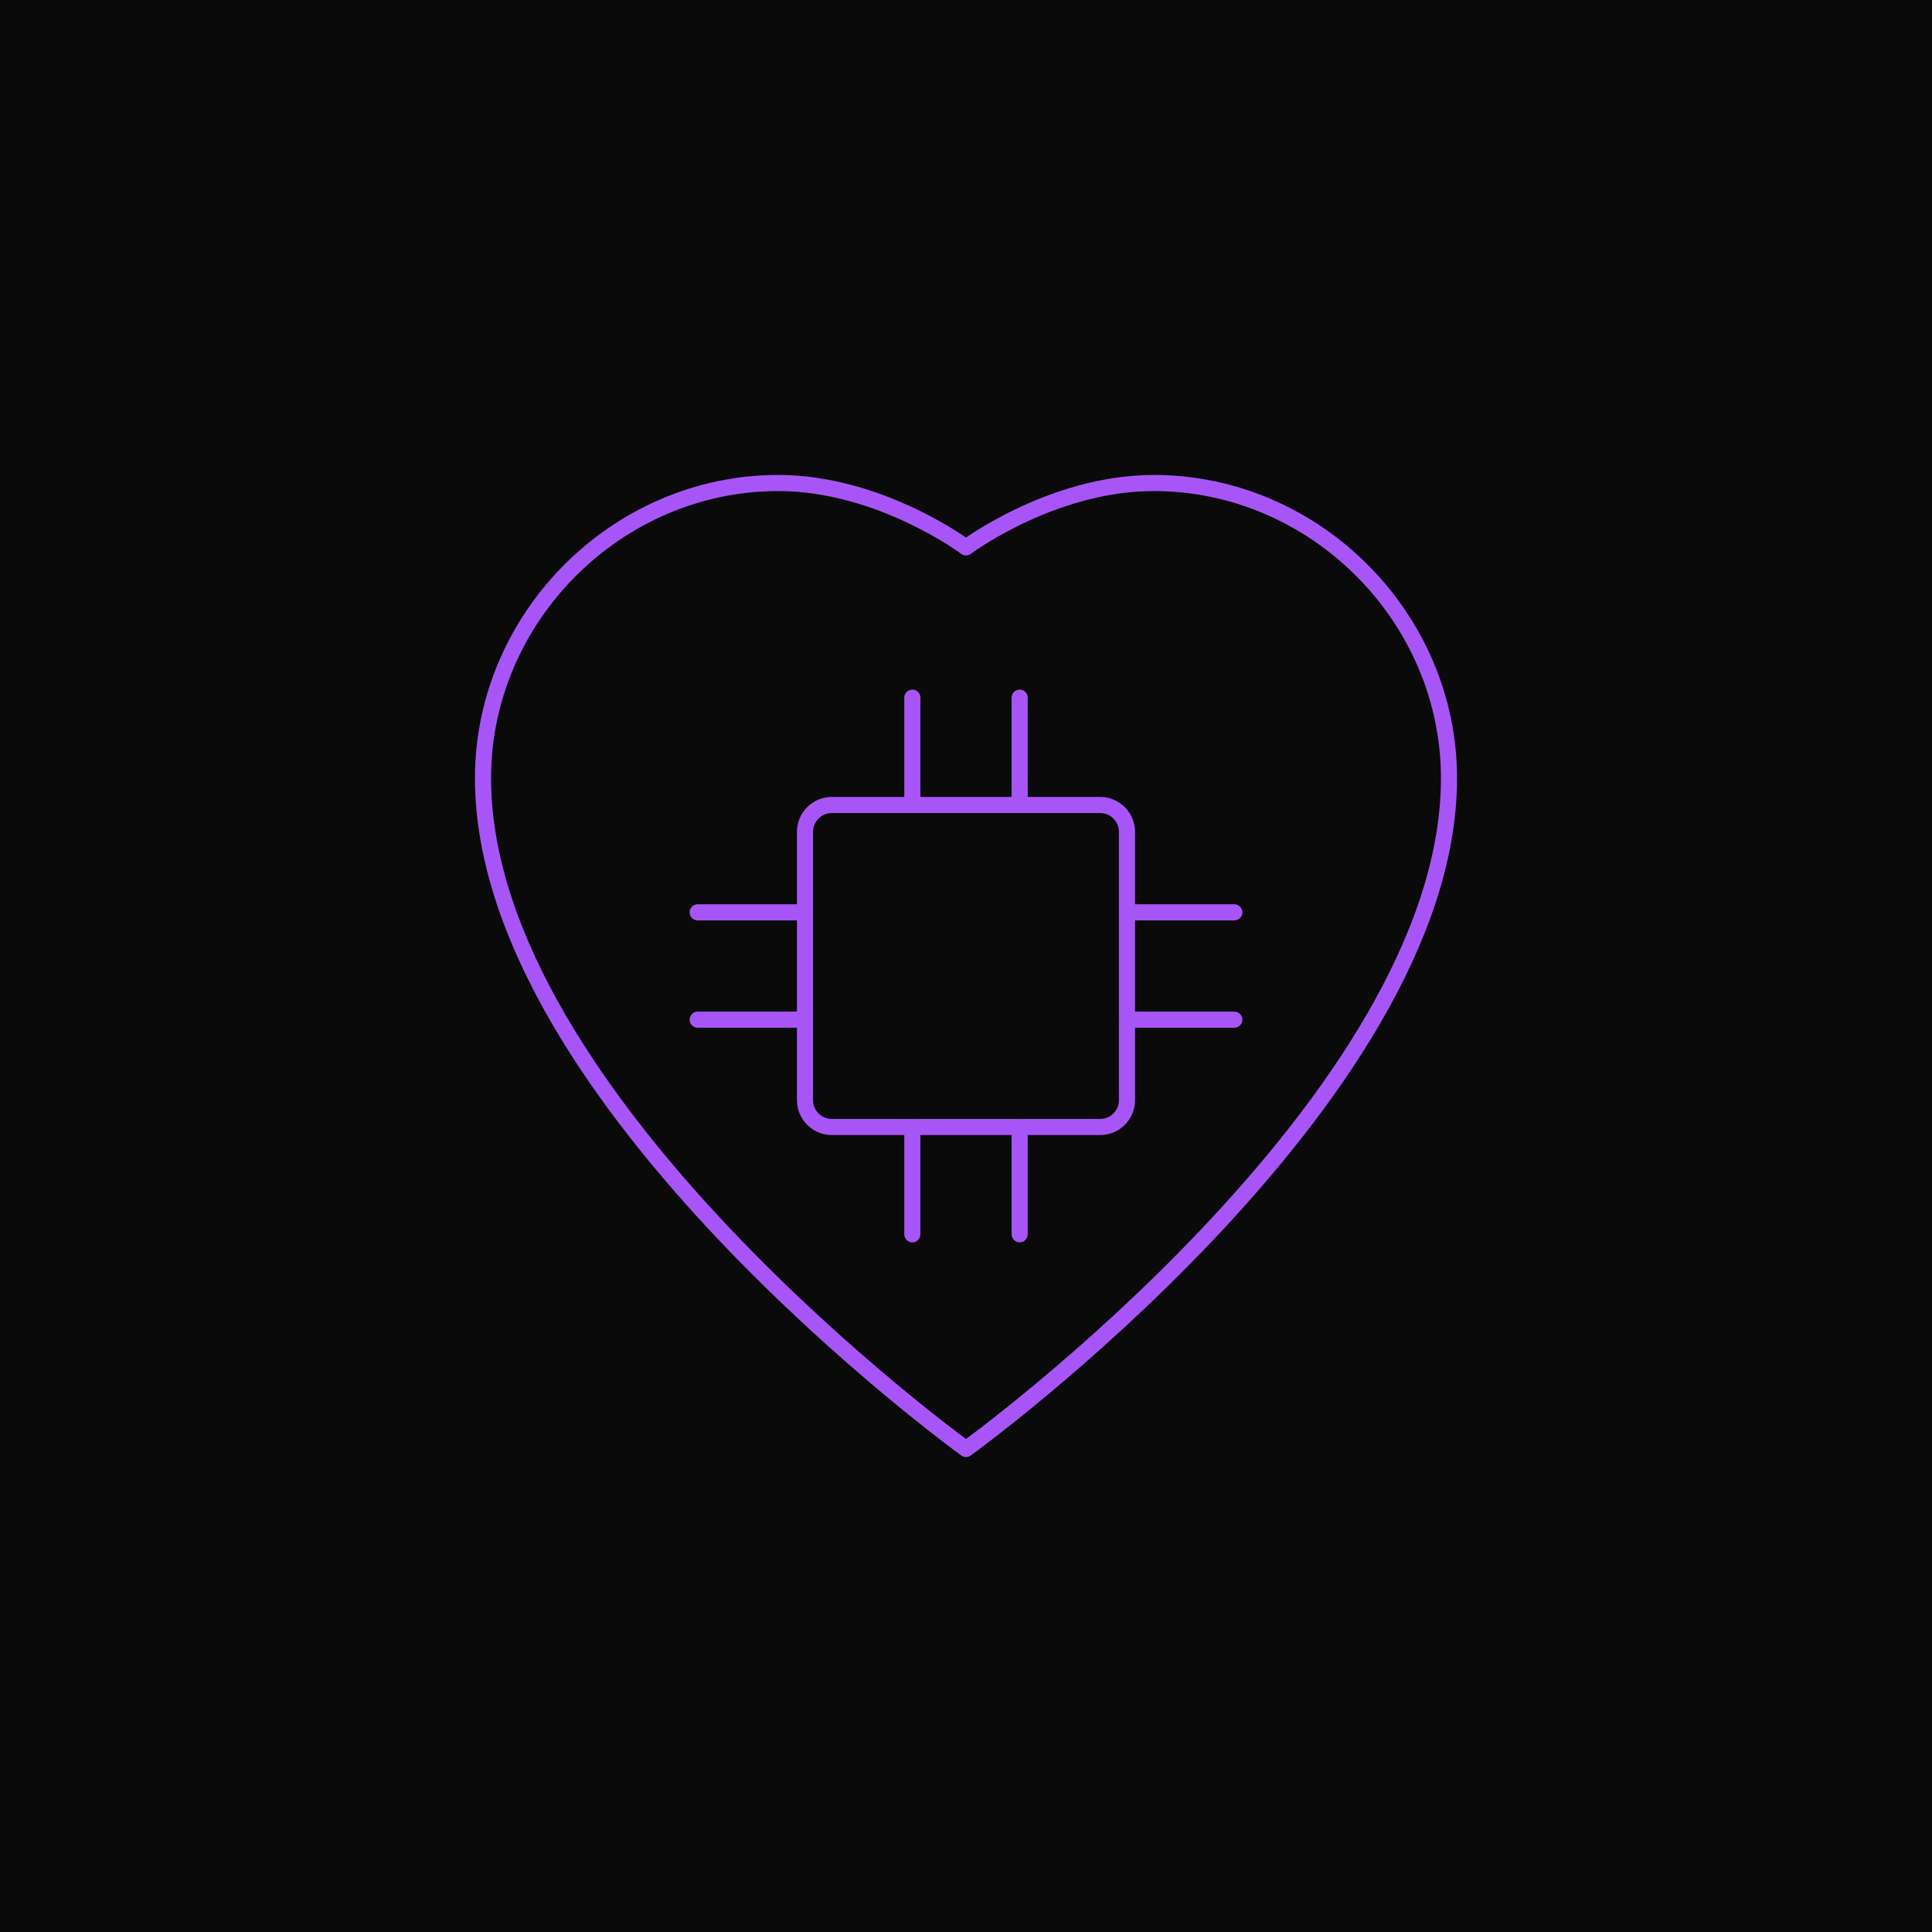
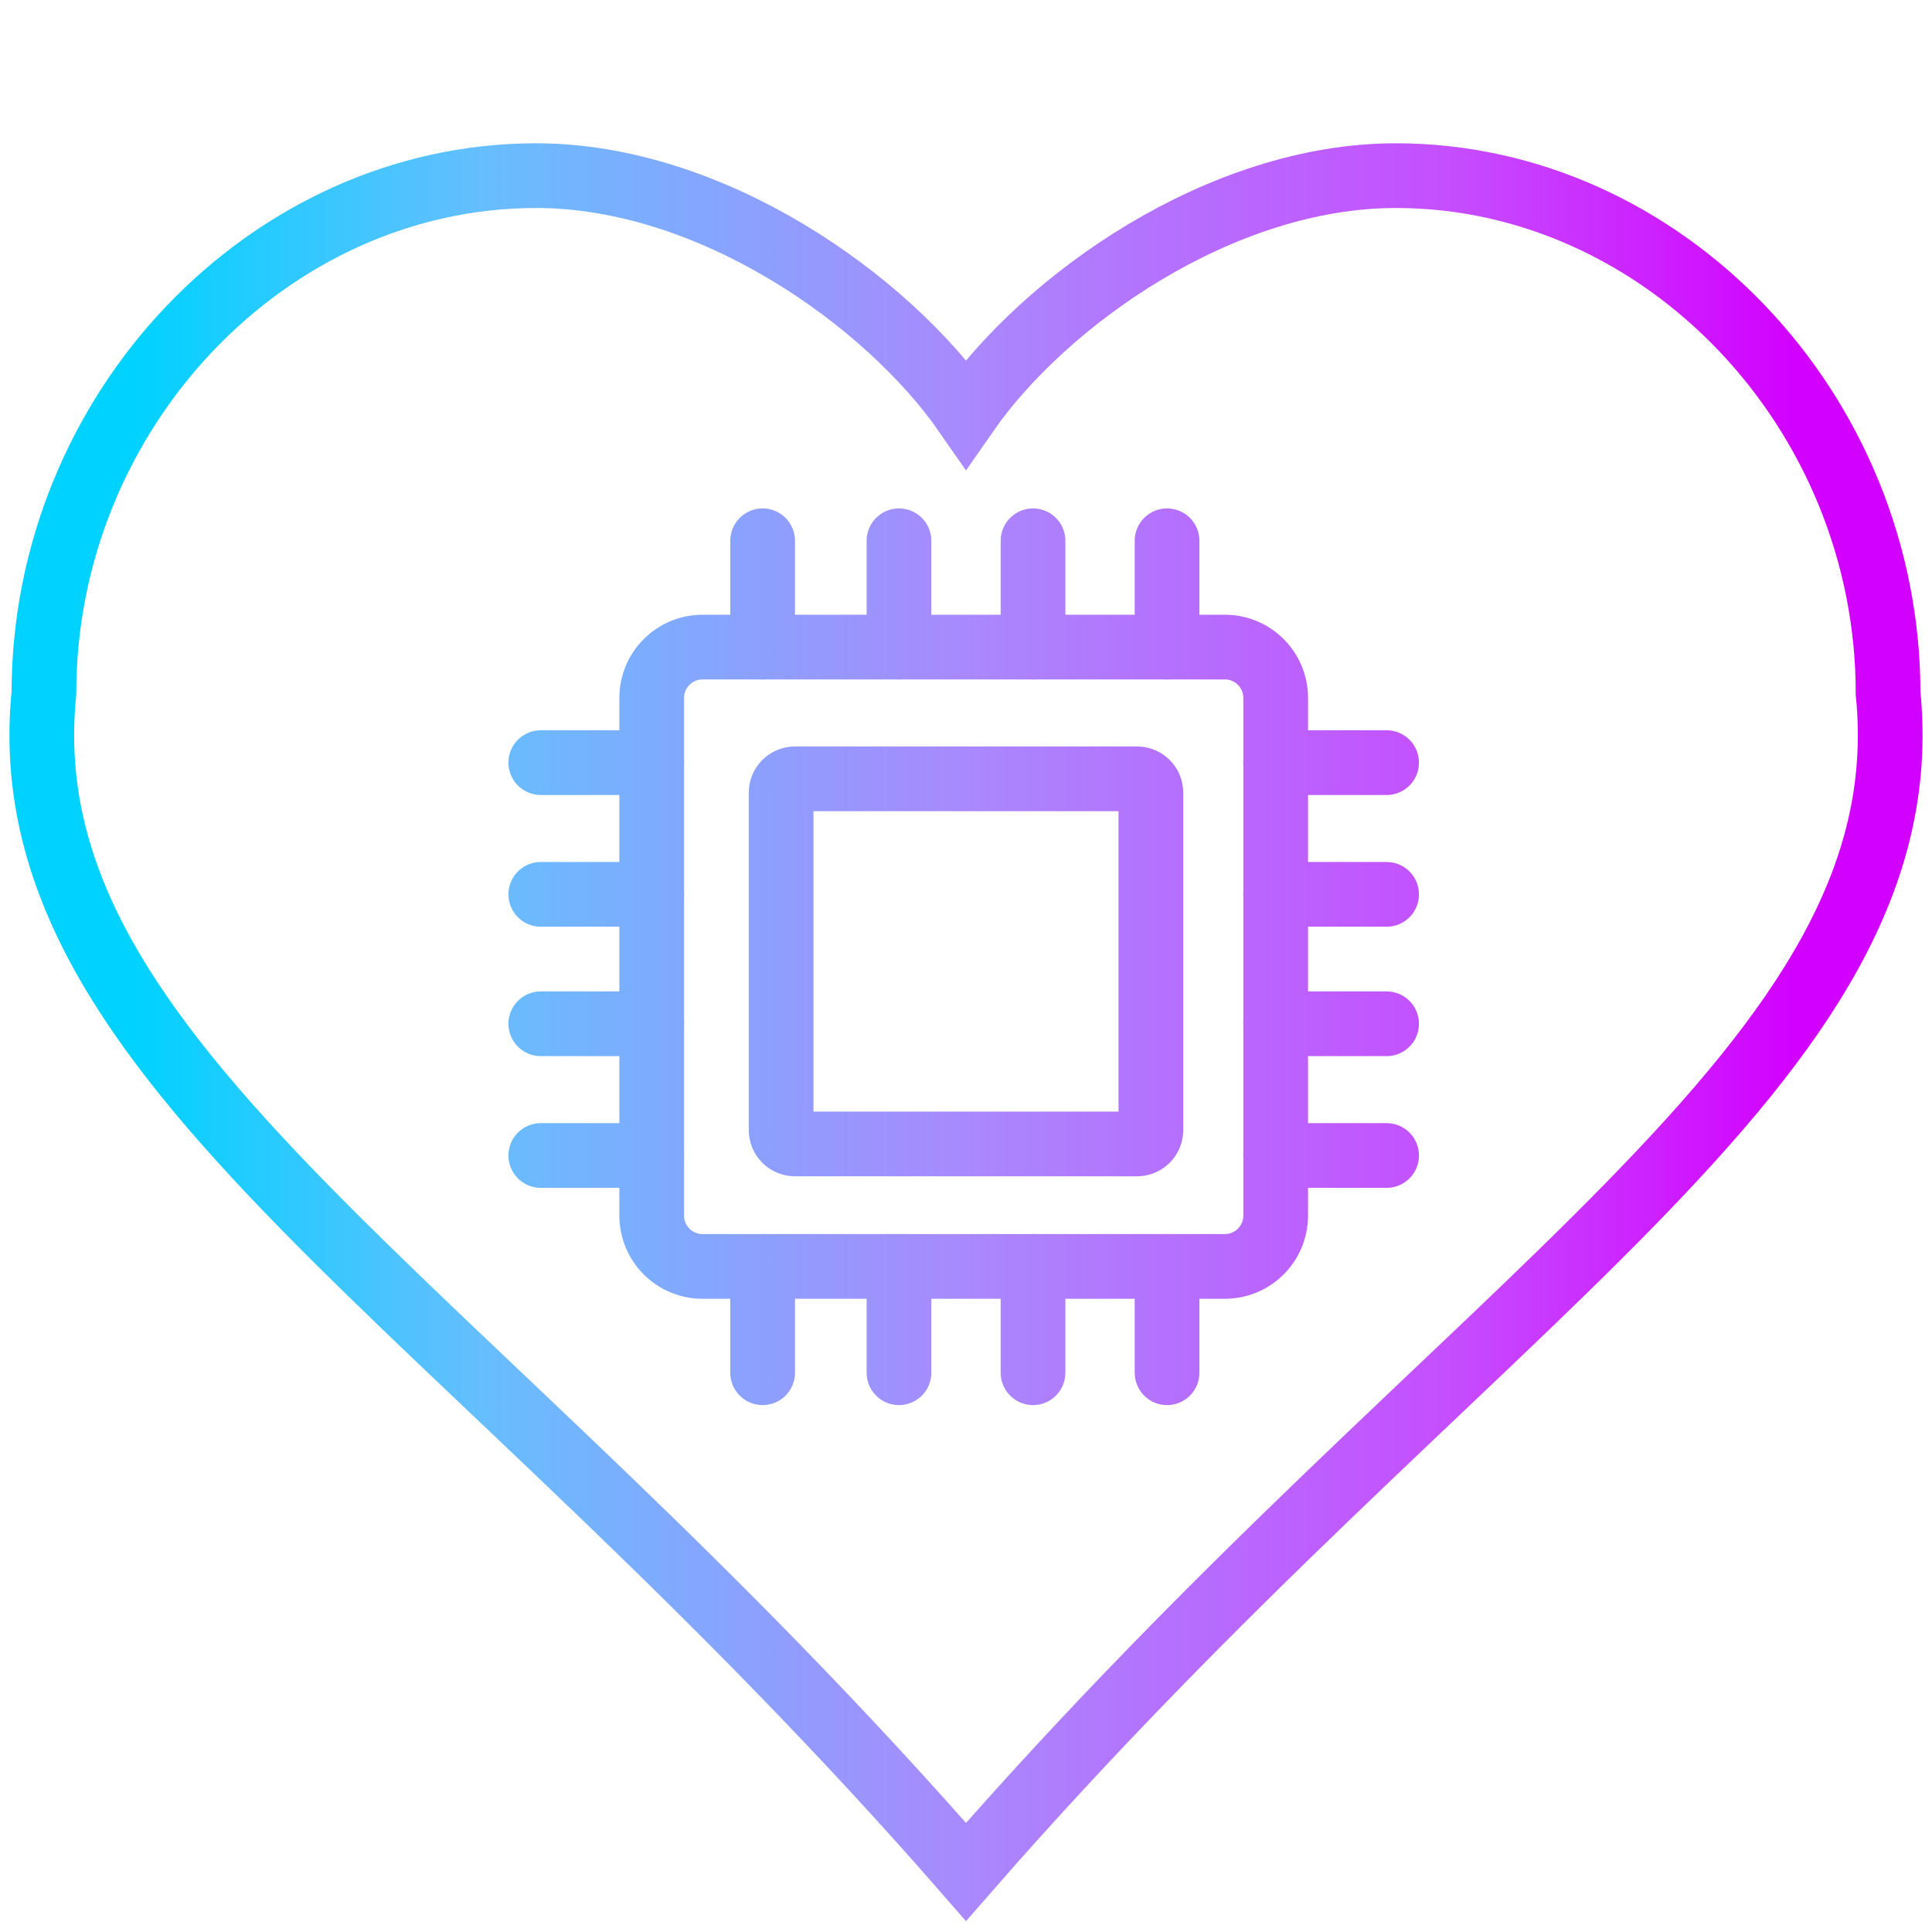
- <svg xmlns="http://www.w3.org/2000/svg" width="180" height="180" viewBox="0 0 180 180">
-   <rect width="180" height="180" fill="#0a0a0a" />
-   <g transform="translate(30,30) scale(5)" fill="none" stroke="#a855f7" stroke-width="0.3" stroke-linecap="round" stroke-linejoin="round">
-     <path d="M12 21C12 21 3 14.5 3 8.5C3 5.5 5.5 3 8.5 3C10.4 3 12 4.2 12 4.2C12 4.2 13.6 3 15.5 3C18.5 3 21 5.5 21 8.5C21 14.5 12 21 12 21Z" />
-     <rect x="9" y="9" width="6" height="6" rx="0.5" />
-     <line x1="11" y1="9" x2="11" y2="7" />
-     <line x1="13" y1="9" x2="13" y2="7" />
-     <line x1="11" y1="15" x2="11" y2="17" />
-     <line x1="13" y1="15" x2="13" y2="17" />
-     <line x1="9" y1="11" x2="7" y2="11" />
-     <line x1="9" y1="13" x2="7" y2="13" />
-     <line x1="15" y1="11" x2="17" y2="11" />
-     <line x1="15" y1="13" x2="17" y2="13" />
+ <svg xmlns="http://www.w3.org/2000/svg" width="180" height="180" viewBox="0 0 836 836">
+   <defs>
+     <linearGradient id="grad" x1="0" y1="0" x2="836" y2="0" gradientUnits="userSpaceOnUse">
+       <stop offset="0%" stop-color="#00D2FF" />
+       <stop offset="7%" stop-color="#00D2FF" />
+       <stop offset="25%" stop-color="#66BEFE" />
+       <stop offset="50%" stop-color="#A989FD" />
+       <stop offset="75%" stop-color="#C54EFE" />
+       <stop offset="93%" stop-color="#D200FF" />
+       <stop offset="100%" stop-color="#D200FF" />
+     </linearGradient>
+   </defs>
+   <g fill="none" stroke="url(#grad)" stroke-width="28" stroke-linejoin="round" stroke-linecap="round" stroke-miterlimit="1">
+     <path stroke-linejoin="miter" stroke-miterlimit="20" d="M 232,76              C 116,76 19,178 19,300              C 3,460 200,560 418,810              C 636,560 833,460 817,300              C 817,178 720,76 604,76              C 528,76 452,130 418,179              C 384,130 308,76 232,76 Z" />
+     <rect x="282" y="280" width="270" height="268" rx="22" ry="22" />
+     <rect x="338" y="337" width="160" height="158" rx="6" ry="6" />
+     <line x1="330" y1="234" x2="330" y2="280" />
+     <line x1="389" y1="234" x2="389" y2="280" />
+     <line x1="447" y1="234" x2="447" y2="280" />
+     <line x1="505" y1="234" x2="505" y2="280" />
+     <line x1="330" y1="548" x2="330" y2="594" />
+     <line x1="389" y1="548" x2="389" y2="594" />
+     <line x1="447" y1="548" x2="447" y2="594" />
+     <line x1="505" y1="548" x2="505" y2="594" />
+     <line x1="234" y1="330" x2="282" y2="330" />
+     <line x1="234" y1="387" x2="282" y2="387" />
+     <line x1="234" y1="443" x2="282" y2="443" />
+     <line x1="234" y1="500" x2="282" y2="500" />
+     <line x1="552" y1="330" x2="600" y2="330" />
+     <line x1="552" y1="387" x2="600" y2="387" />
+     <line x1="552" y1="443" x2="600" y2="443" />
+     <line x1="552" y1="500" x2="600" y2="500" />
  </g>
</svg>
